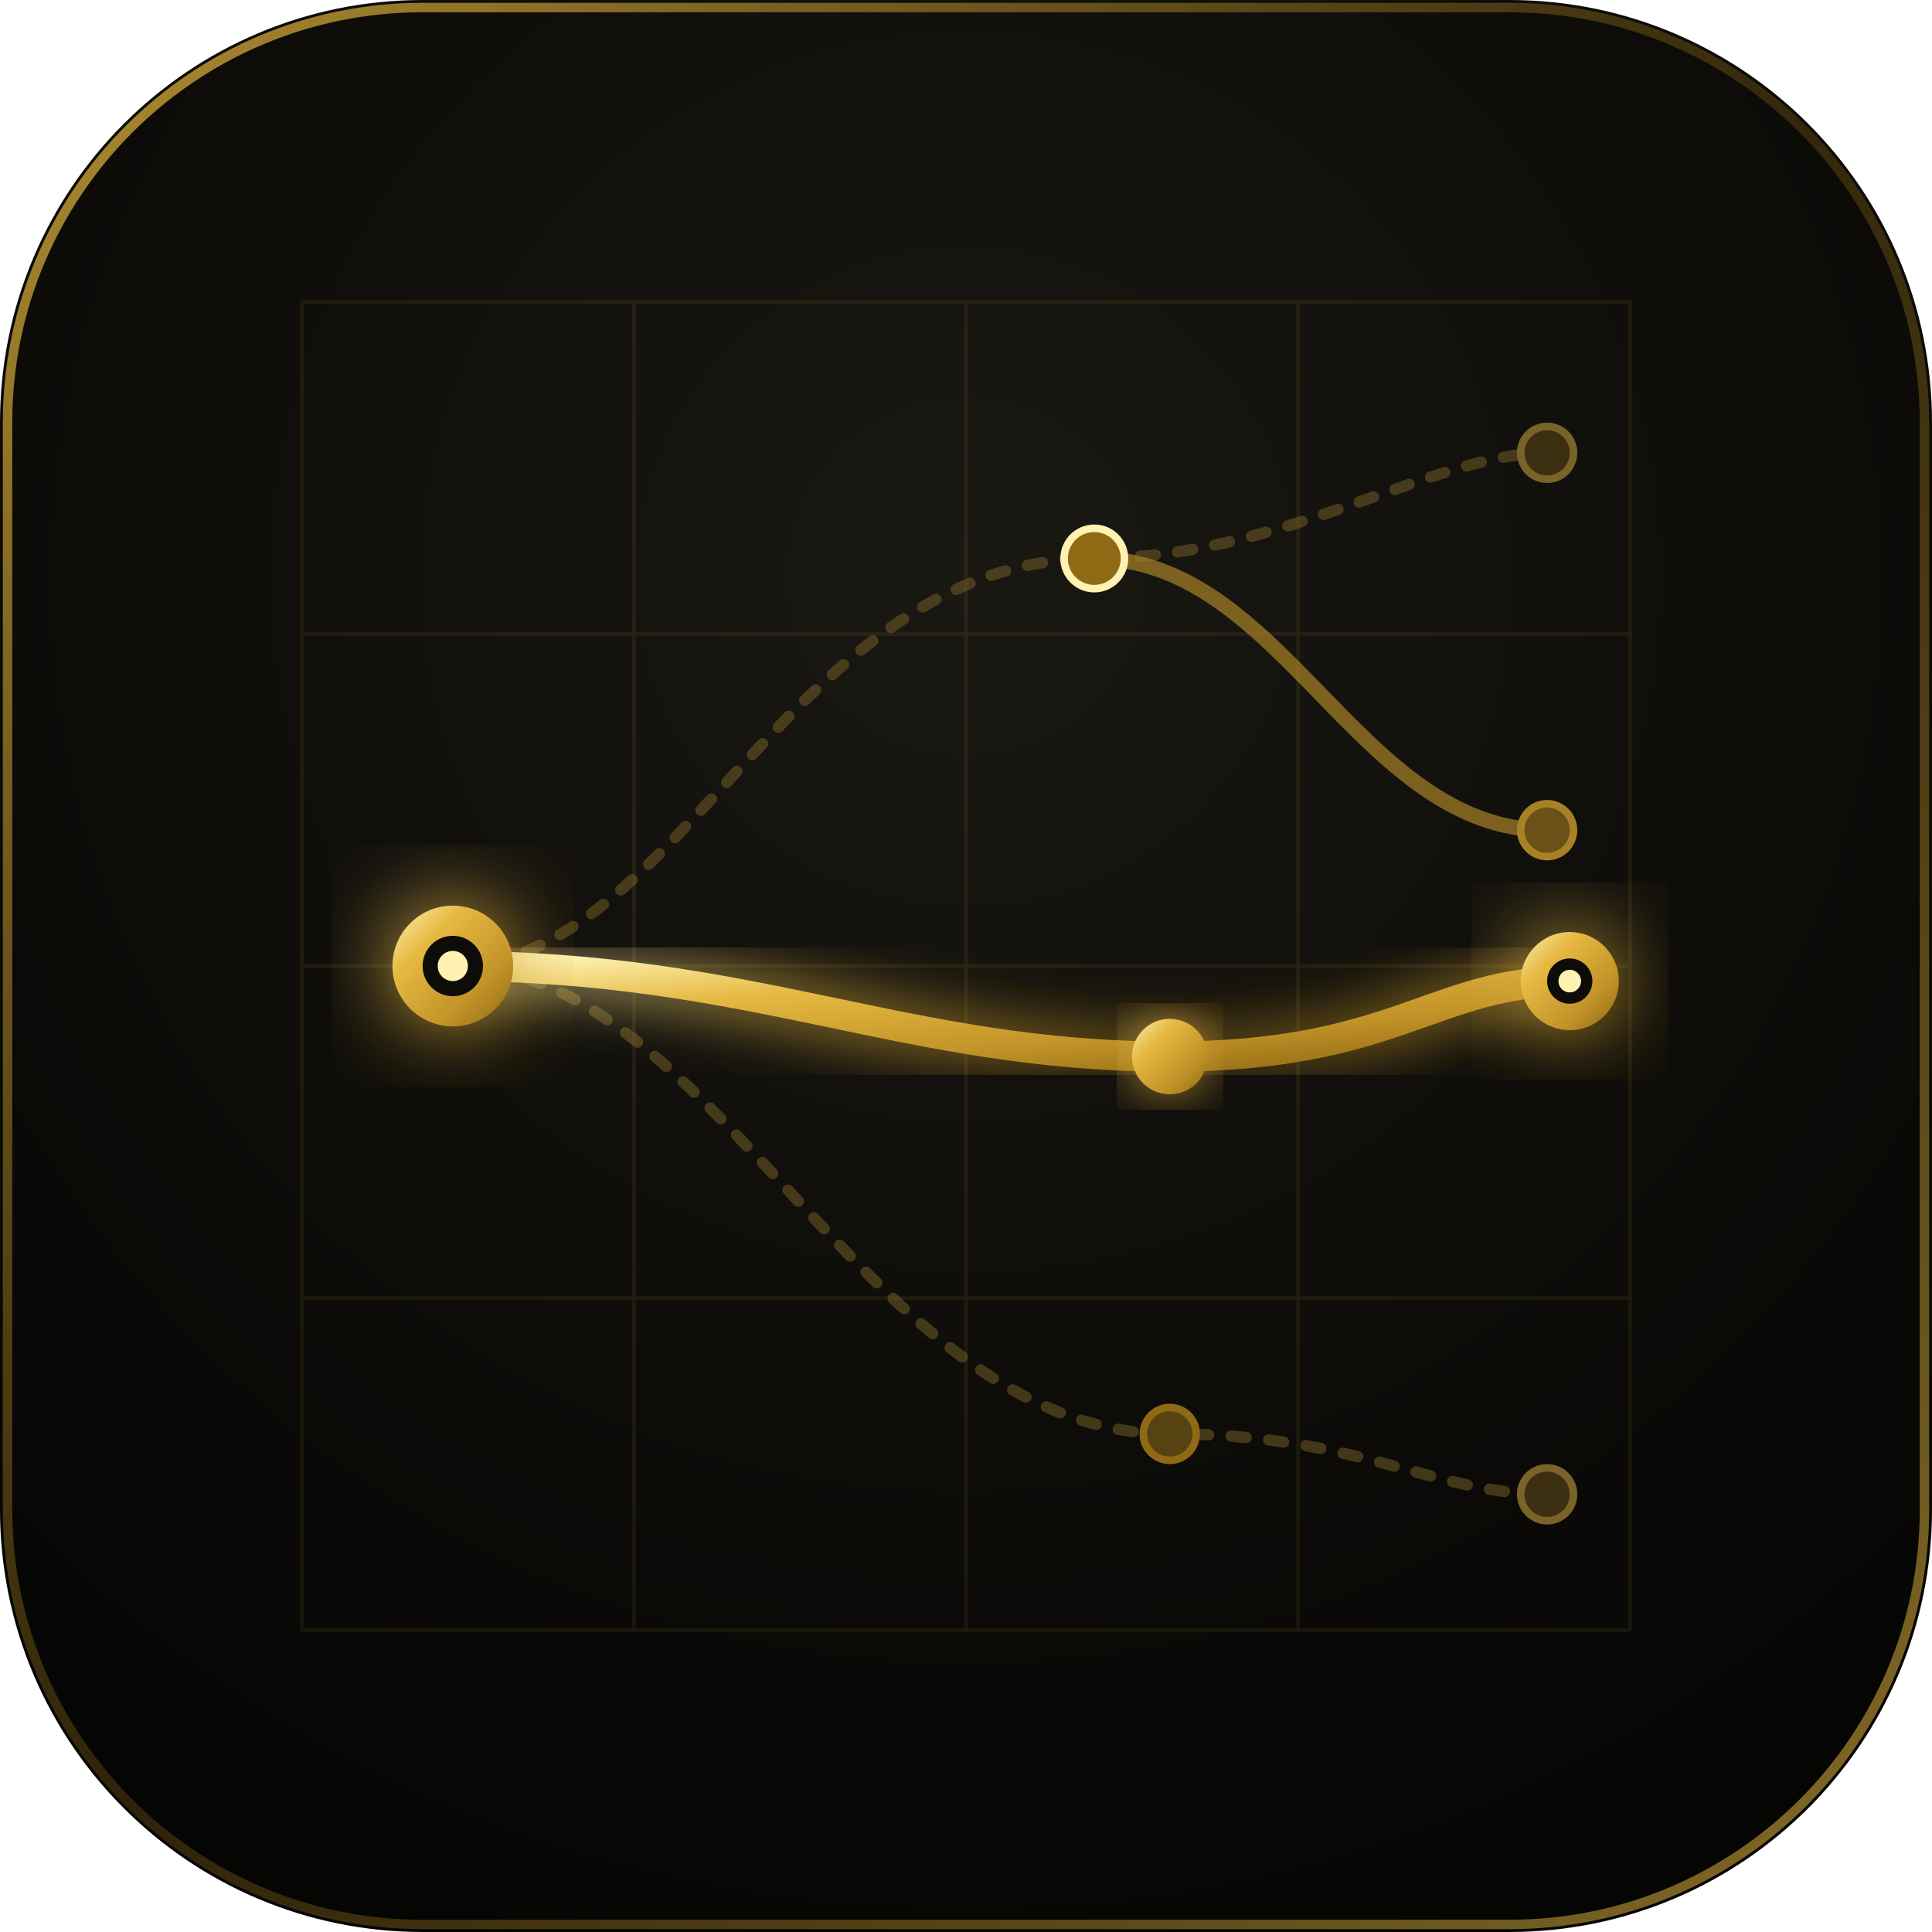
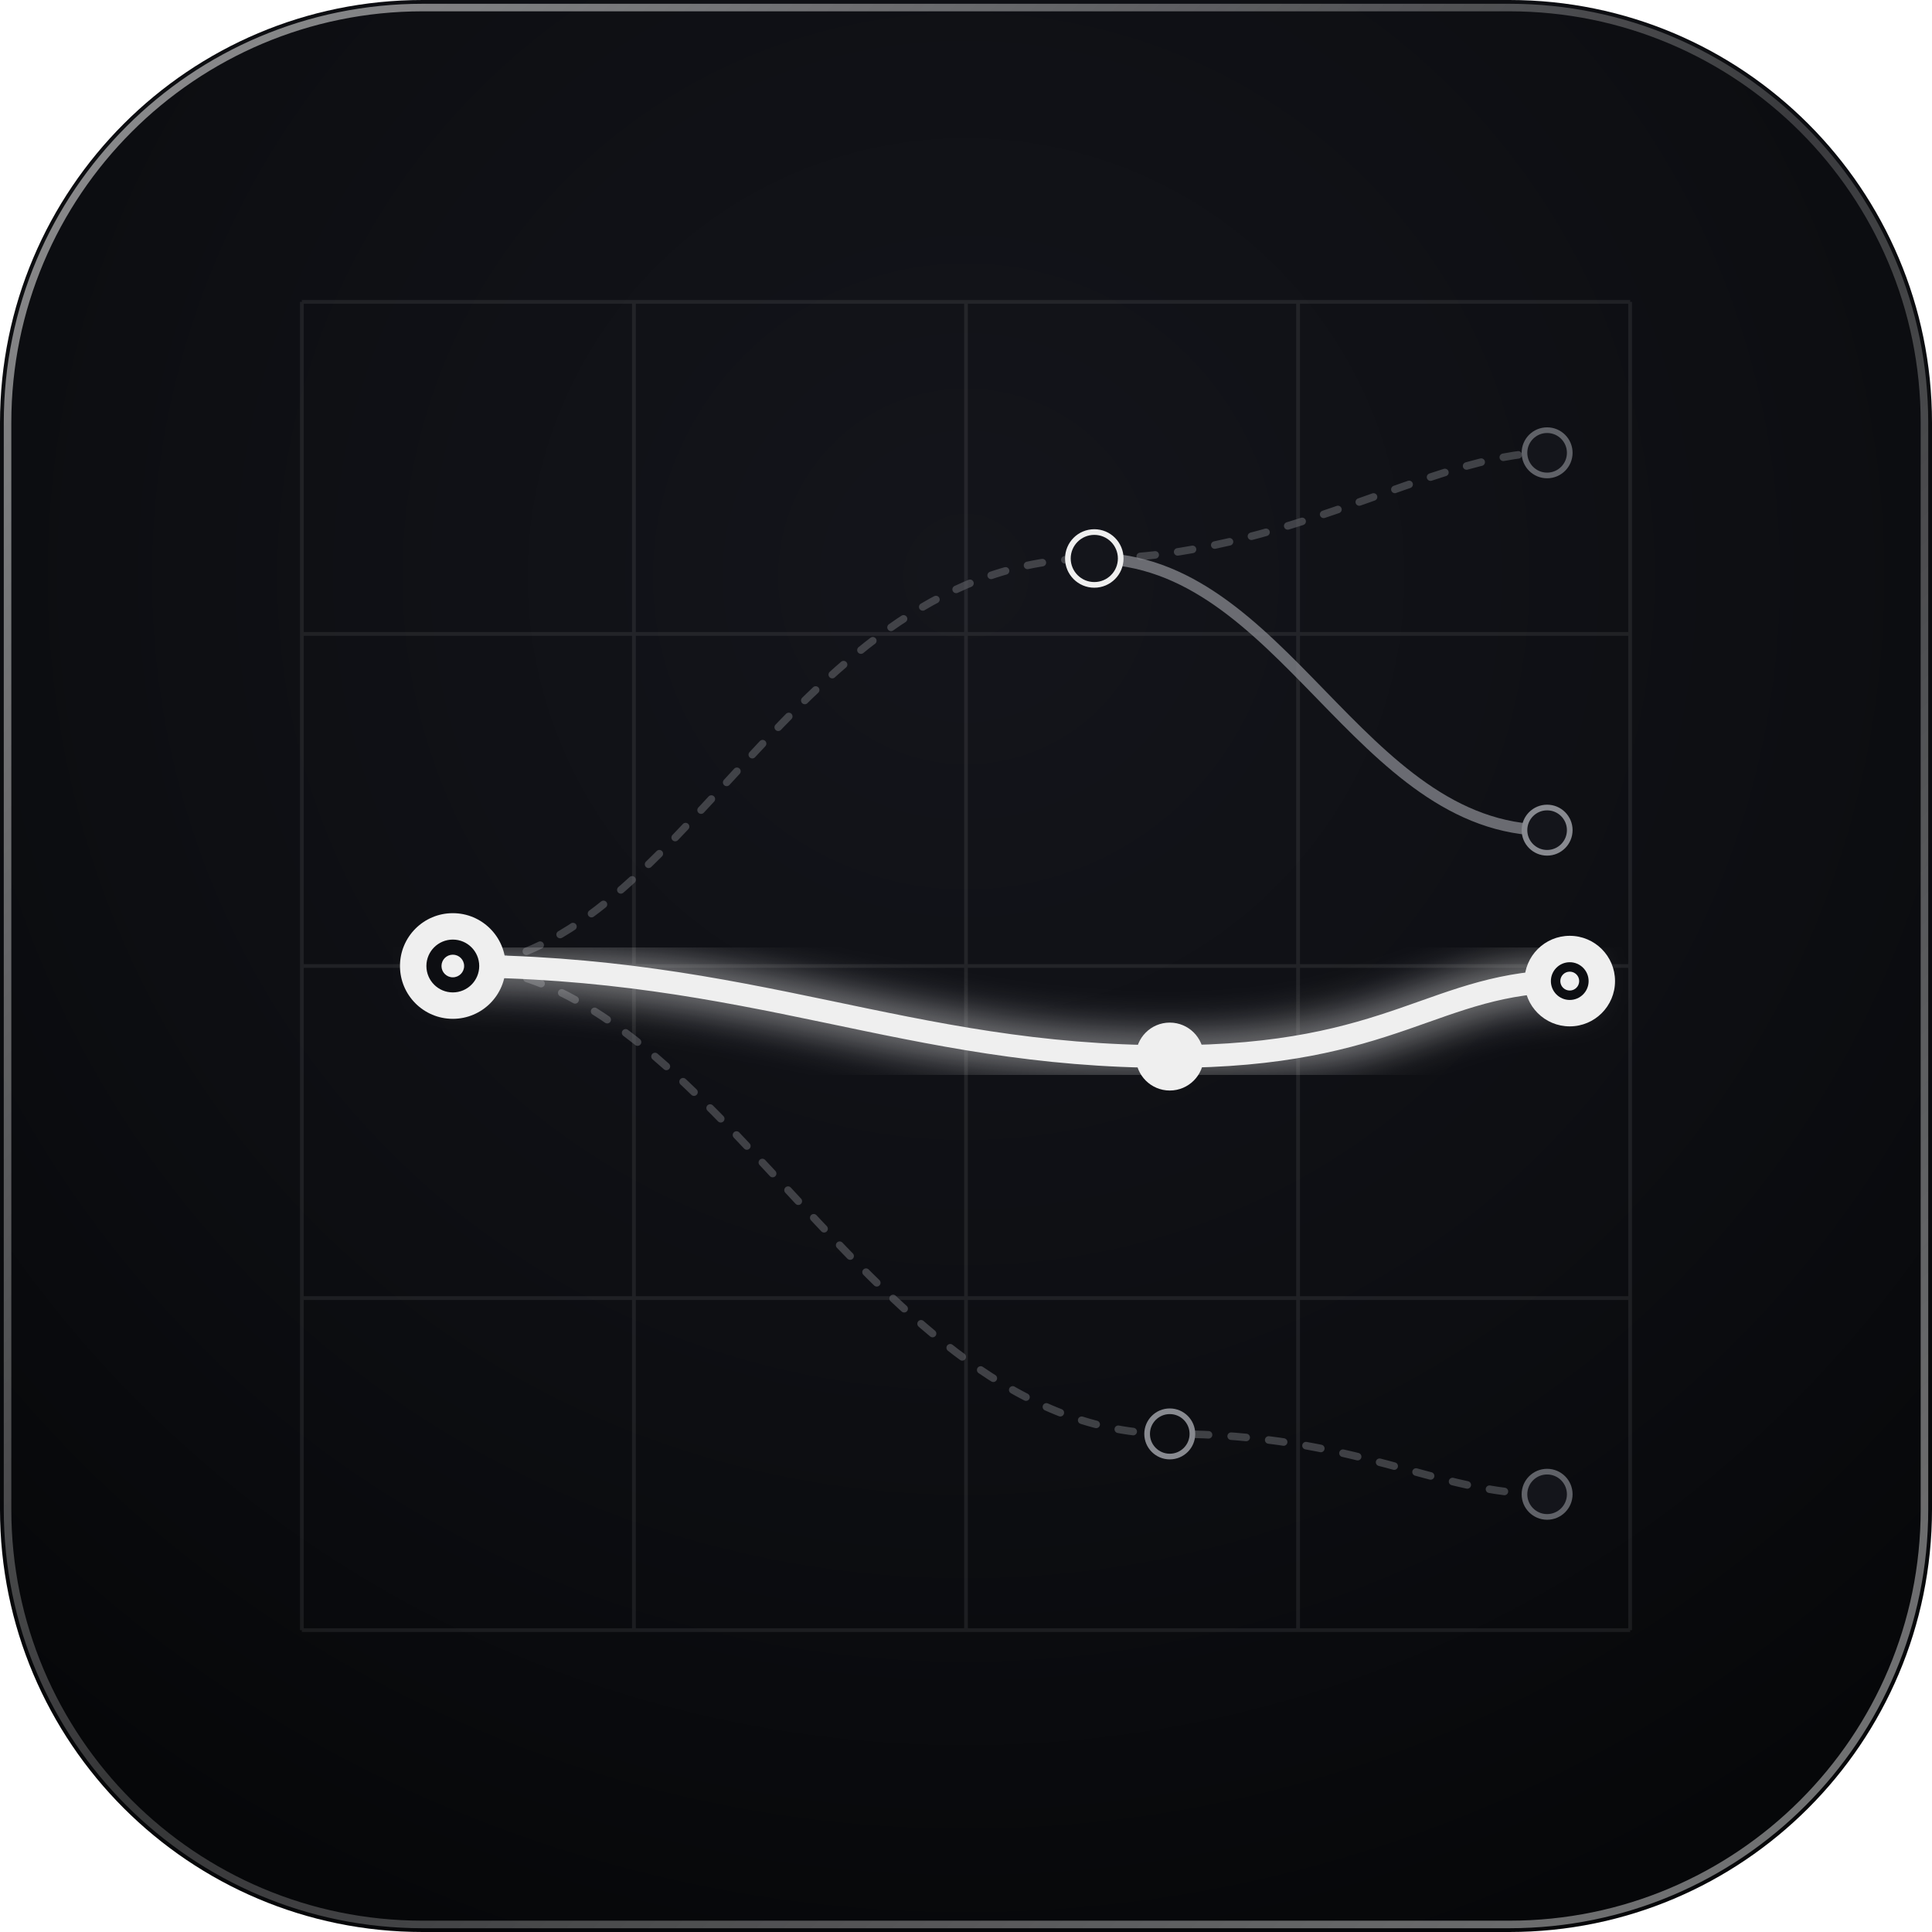
<svg xmlns="http://www.w3.org/2000/svg" viewBox="0 0 512 512" width="100%" height="100%">
  <defs>
    <radialGradient id="bgGrad" cx="50%" cy="30%" r="75%">
-       <stop offset="0%" stop-color="#1A1813" />
-       <stop offset="60%" stop-color="#0D0C09" />
-       <stop offset="100%" stop-color="#050504" />
+       <stop offset="0%" stop-color="#14151B" />
+       <stop offset="60%" stop-color="#0D0E12" />
+       <stop offset="100%" stop-color="#060709" />
    </radialGradient>
-     <linearGradient id="goldGrad" x1="0%" y1="0%" x2="100%" y2="100%">
-       <stop offset="0%" stop-color="#FFF2B2" />
-       <stop offset="30%" stop-color="#E5B942" />
-       <stop offset="70%" stop-color="#C29328" />
-       <stop offset="100%" stop-color="#8F6914" />
+     <linearGradient id="borderStroke" x1="0%" y1="0%" x2="100%" y2="100%">
+       <stop offset="0%" stop-color="#EFEFEF" stop-opacity="0.6" />
+       <stop offset="50%" stop-color="#EFEFEF" stop-opacity="0.2" />
+       <stop offset="100%" stop-color="#EFEFEF" stop-opacity="0.5" />
    </linearGradient>
-     <linearGradient id="goldBorder" x1="0%" y1="0%" x2="100%" y2="100%">
-       <stop offset="0%" stop-color="#E5B942" stop-opacity="0.8" />
-       <stop offset="50%" stop-color="#8F6914" stop-opacity="0.3" />
-       <stop offset="100%" stop-color="#E5B942" stop-opacity="0.6" />
-     </linearGradient>
-     <filter id="goldGlow" x="-20%" y="-20%" width="140%" height="140%">
-       <feGaussianBlur stdDeviation="8" result="blur" />
-       <feComposite in="SourceGraphic" in2="blur" operator="over" />
-     </filter>
-     <filter id="nodeGlow" x="-50%" y="-50%" width="200%" height="200%">
-       <feGaussianBlur stdDeviation="12" result="blur" />
+     <filter id="subtleGlow" x="-20%" y="-20%" width="140%" height="140%">
+       <feGaussianBlur stdDeviation="6" result="blur" />
      <feComposite in="SourceGraphic" in2="blur" operator="over" />
    </filter>
  </defs>
  <rect width="512" height="512" rx="112" fill="url(#bgGrad)" />
-   <rect width="508" height="508" x="2" y="2" rx="110" fill="none" stroke="url(#goldBorder)" stroke-width="2.5" />
-   <g opacity="0.08" stroke="#E5B942" stroke-width="1">
+   <rect width="508" height="508" x="2" y="2" rx="110" fill="none" stroke="url(#borderStroke)" stroke-width="2" />
+   <g opacity="0.08" stroke="#EFEFEF" stroke-width="1">
    <line x1="80" y1="80" x2="432" y2="80" />
    <line x1="80" y1="168" x2="432" y2="168" />
    <line x1="80" y1="256" x2="432" y2="256" />
    <line x1="80" y1="344" x2="432" y2="344" />
    <line x1="80" y1="432" x2="432" y2="432" />
    <line x1="80" y1="80" x2="80" y2="432" />
    <line x1="168" y1="80" x2="168" y2="432" />
    <line x1="256" y1="80" x2="256" y2="432" />
    <line x1="344" y1="80" x2="344" y2="432" />
    <line x1="432" y1="80" x2="432" y2="432" />
  </g>
  <g fill="none" stroke-linecap="round" stroke-linejoin="round">
-     <path d="M 120 256 C 180 256, 210 148, 290 148 C 340 148, 380 120, 410 120" stroke="#7A6328" stroke-width="3" stroke-dasharray="4 6" opacity="0.5" />
-     <path d="M 120 256 C 190 256, 230 380, 310 380 C 360 380, 380 396, 410 396" stroke="#7A6328" stroke-width="3" stroke-dasharray="4 6" opacity="0.5" />
-     <path d="M 290 148 C 340 148, 360 220, 410 220" stroke="#A88126" stroke-width="4" opacity="0.7" />
-     <path d="M 120 256 C 200 256, 240 280, 310 280 C 370 280, 380 260, 416 260" stroke="url(#goldGrad)" stroke-width="8" filter="url(#goldGlow)" />
+     <path d="M 120 256 C 180 256, 210 148, 290 148 C 340 148, 380 120, 410 120" stroke="#606268" stroke-width="2" stroke-dasharray="4 6" opacity="0.6" />
+     <path d="M 120 256 C 190 256, 230 380, 310 380 C 360 380, 380 396, 410 396" stroke="#606268" stroke-width="2" stroke-dasharray="4 6" opacity="0.6" />
+     <path d="M 290 148 C 340 148, 360 220, 410 220" stroke="#888A90" stroke-width="3" opacity="0.75" />
+     <path d="M 120 256 C 200 256, 240 280, 310 280 C 370 280, 380 260, 416 260" stroke="#EFEFEF" stroke-width="6" filter="url(#subtleGlow)" />
  </g>
-   <circle cx="120" cy="256" r="16" fill="url(#goldGrad)" filter="url(#nodeGlow)" />
-   <circle cx="120" cy="256" r="8" fill="#0D0C09" />
-   <circle cx="120" cy="256" r="4" fill="#FFF2B2" />
-   <circle cx="290" cy="148" r="8" fill="#8F6914" stroke="#FFF2B2" stroke-width="2" />
-   <circle cx="310" cy="280" r="10" fill="url(#goldGrad)" filter="url(#goldGlow)" />
-   <circle cx="310" cy="380" r="7" fill="#574312" stroke="#8F6914" stroke-width="2" />
-   <circle cx="416" cy="260" r="13" fill="url(#goldGrad)" filter="url(#nodeGlow)" />
-   <circle cx="416" cy="260" r="6" fill="#0D0C09" />
-   <circle cx="416" cy="260" r="3" fill="#FFF2B2" />
-   <circle cx="410" cy="120" r="7" fill="#3D3012" stroke="#7A6328" stroke-width="2" />
-   <circle cx="410" cy="220" r="7" fill="#6B5117" stroke="#A88126" stroke-width="2" />
-   <circle cx="410" cy="396" r="7" fill="#3D3012" stroke="#7A6328" stroke-width="2" />
+   <circle cx="120" cy="256" r="14" fill="#EFEFEF" />
+   <circle cx="120" cy="256" r="7" fill="#0D0E12" />
+   <circle cx="120" cy="256" r="3" fill="#EFEFEF" />
+   <circle cx="290" cy="148" r="7" fill="#14151B" stroke="#EFEFEF" stroke-width="1.5" />
+   <circle cx="310" cy="280" r="9" fill="#EFEFEF" />
+   <circle cx="310" cy="380" r="6" fill="#0D0E12" stroke="#888A90" stroke-width="1.5" />
+   <circle cx="416" cy="260" r="12" fill="#EFEFEF" />
+   <circle cx="416" cy="260" r="5" fill="#0D0E12" />
+   <circle cx="416" cy="260" r="2.5" fill="#EFEFEF" />
+   <circle cx="410" cy="120" r="6" fill="#14151B" stroke="#606268" stroke-width="1.5" />
+   <circle cx="410" cy="220" r="6" fill="#14151B" stroke="#888A90" stroke-width="1.5" />
+   <circle cx="410" cy="396" r="6" fill="#14151B" stroke="#606268" stroke-width="1.5" />
</svg>
